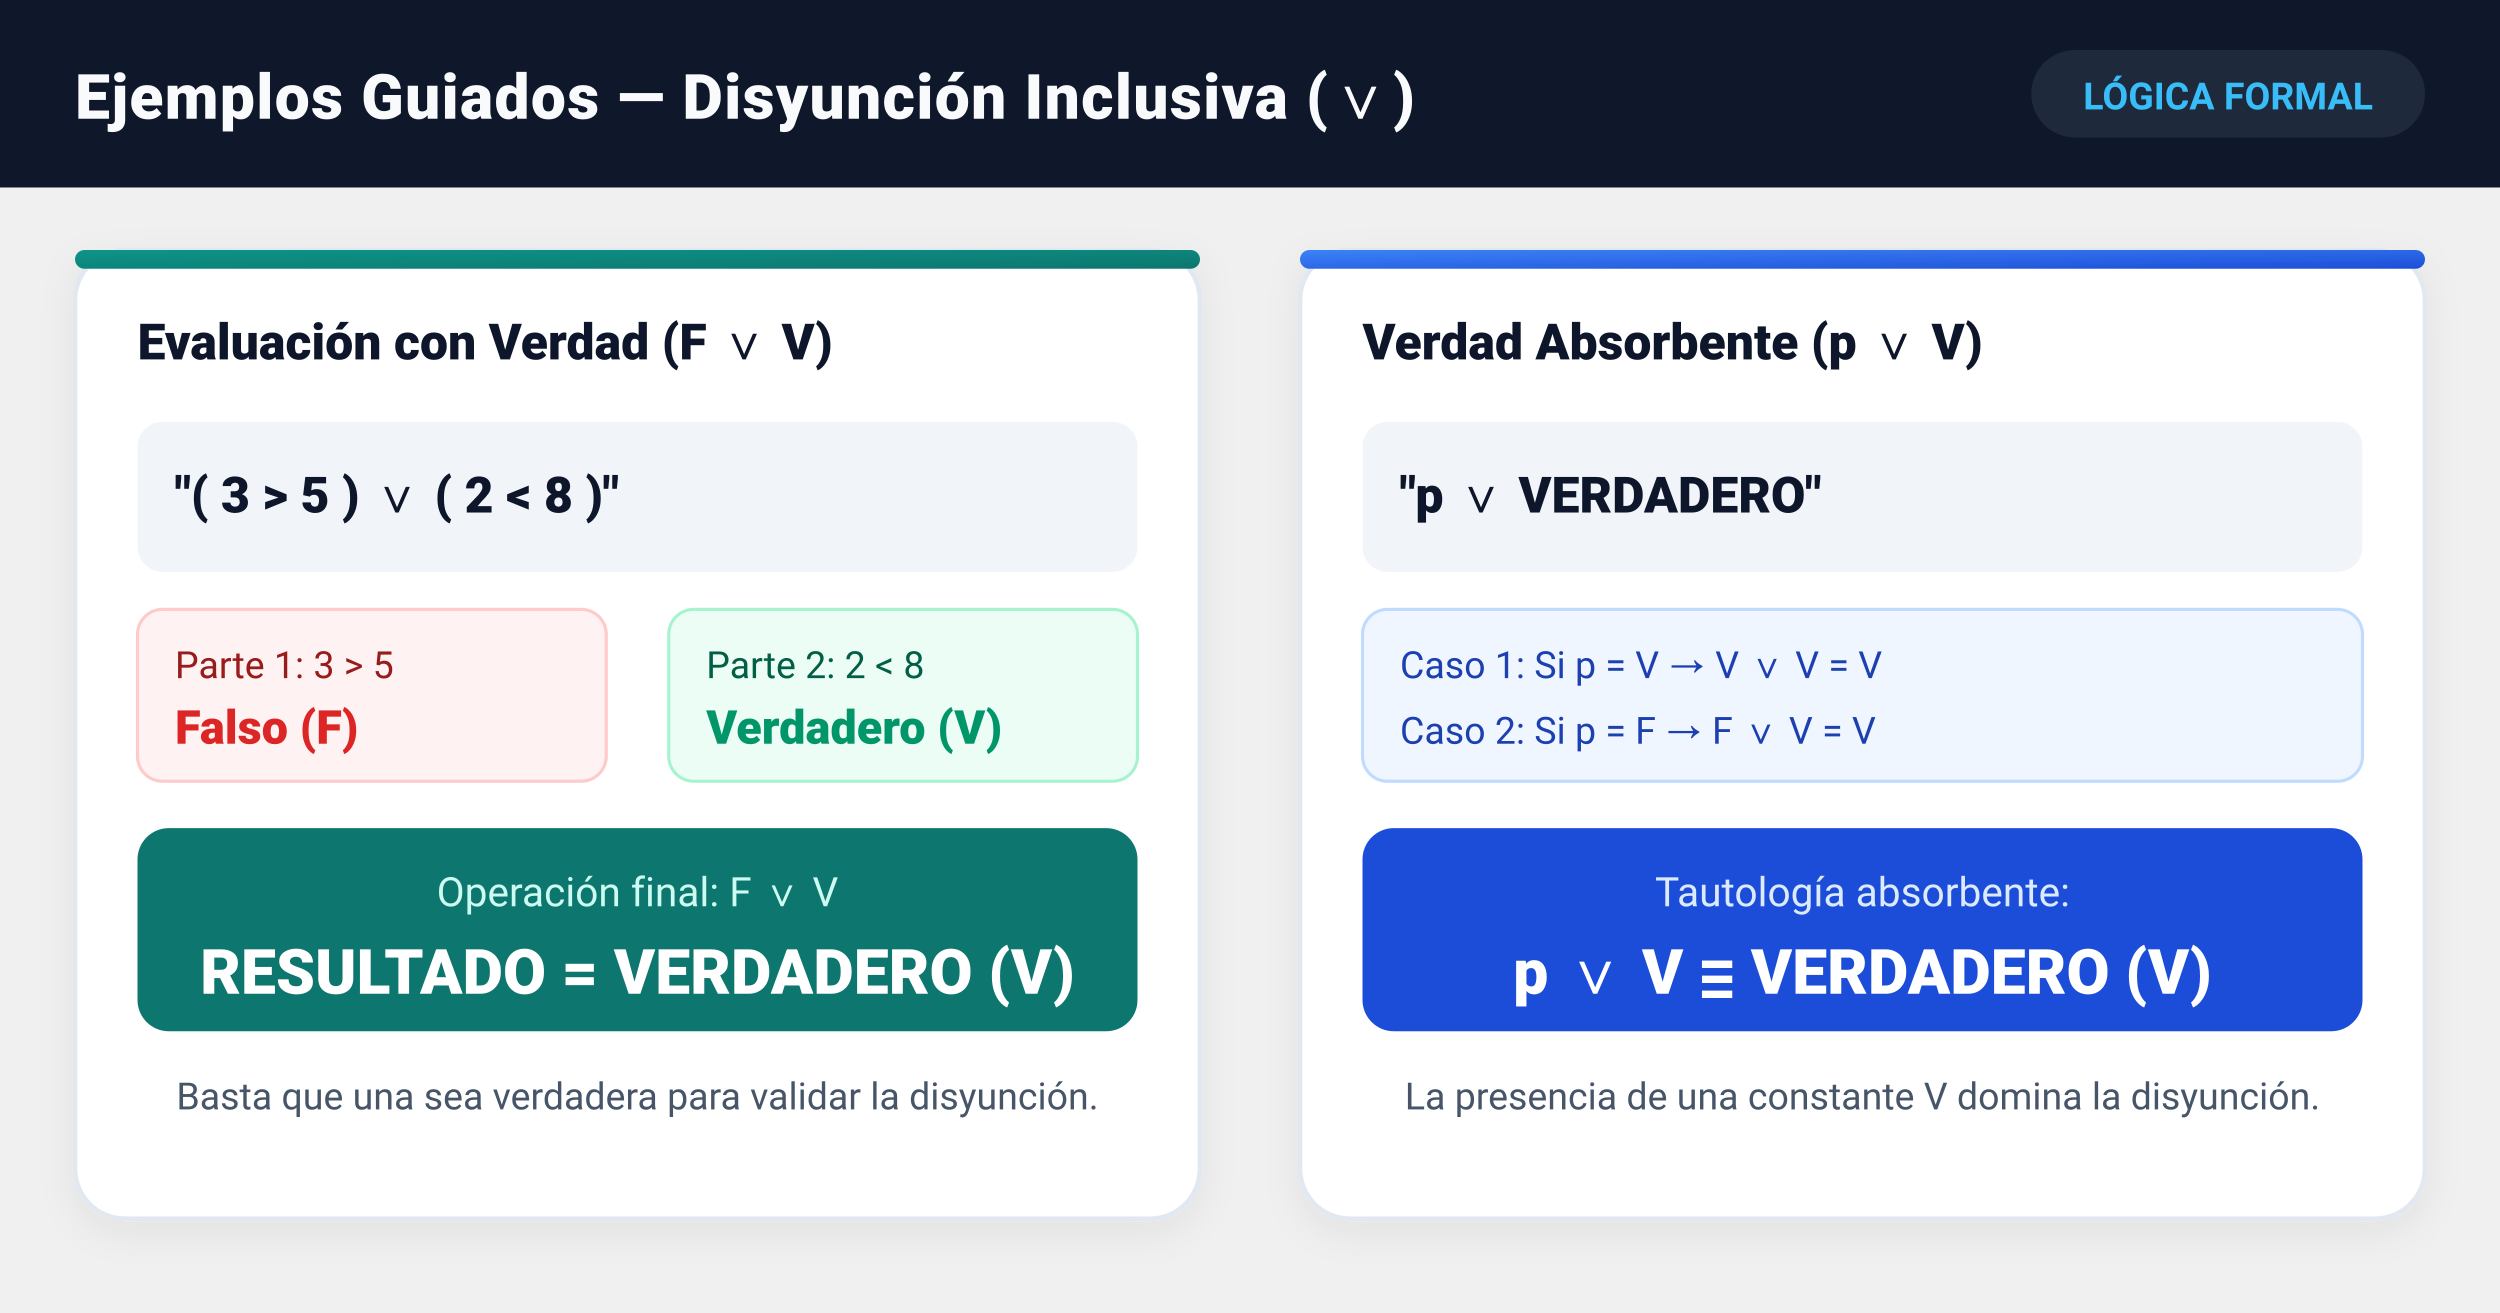
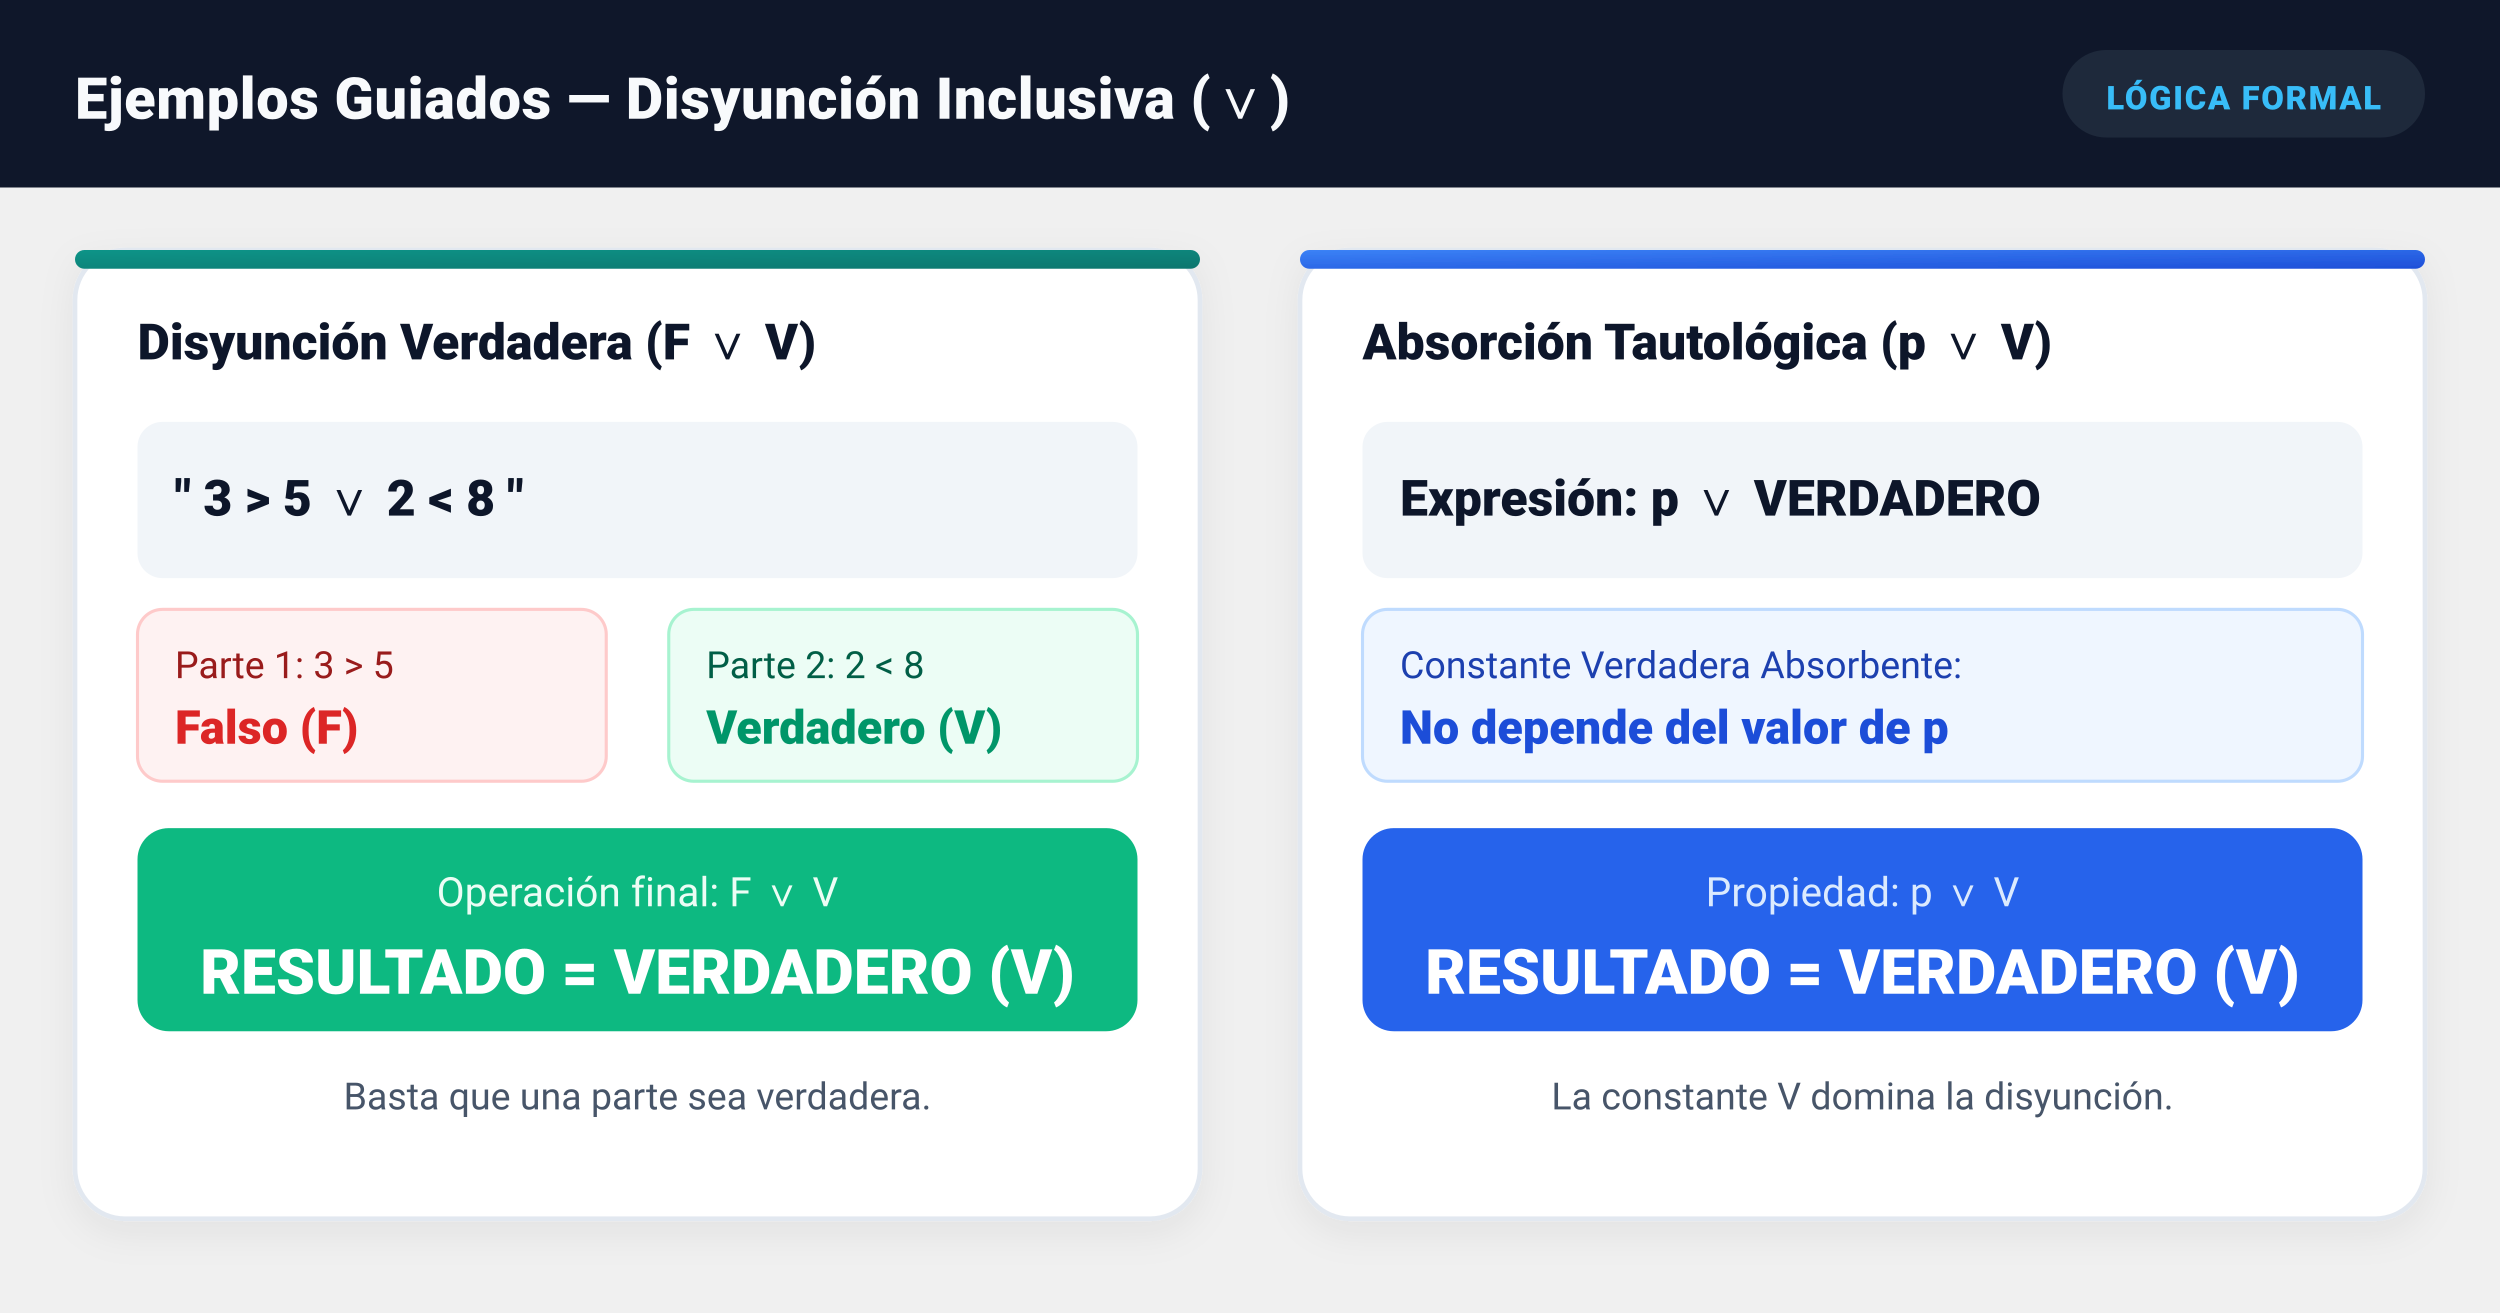
<svg xmlns="http://www.w3.org/2000/svg" viewBox="0 0 800 420" width="100%" height="100%" style="background:#f8fafc; font-family:system-ui,-apple-system,'Segoe UI',Roboto,Helvetica,Arial,sans-serif;">
  <defs>
    <filter id="shadow" x="-5%" y="-5%" width="110%" height="115%" filterUnits="userSpaceOnUse">
      <feDropShadow dx="0" dy="4" stdDeviation="6" flood-color="#0f172a" flood-opacity="0.06" />
    </filter>
    <linearGradient id="grad-teal" x1="0%" y1="0%" x2="100%" y2="100%">
      <stop offset="0%" stop-color="#0d9488" />
      <stop offset="100%" stop-color="#0f766e" />
    </linearGradient>
    <linearGradient id="grad-blue" x1="0%" y1="0%" x2="100%" y2="100%">
      <stop offset="0%" stop-color="#3b82f6" />
      <stop offset="100%" stop-color="#1d4ed8" />
    </linearGradient>
    <linearGradient id="grad-indigo" x1="0%" y1="0%" x2="100%" y2="100%">
      <stop offset="0%" stop-color="#6366f1" />
      <stop offset="100%" stop-color="#4338ca" />
    </linearGradient>
    <linearGradient id="grad-purple" x1="0%" y1="0%" x2="100%" y2="100%">
      <stop offset="0%" stop-color="#a855f7" />
      <stop offset="100%" stop-color="#7e22ce" />
    </linearGradient>
    <linearGradient id="grad-amber" x1="0%" y1="0%" x2="100%" y2="100%">
      <stop offset="0%" stop-color="#f59e0b" />
      <stop offset="100%" stop-color="#b45309" />
    </linearGradient>
    <linearGradient id="grad-rose" x1="0%" y1="0%" x2="100%" y2="100%">
      <stop offset="0%" stop-color="#f43f5e" />
      <stop offset="100%" stop-color="#be123c" />
    </linearGradient>
  </defs>
  <rect x="0" y="0" width="800" height="60" fill="#0f172a" />
-   <text x="24" y="38" fill="#f8fafc" font-size="20" font-weight="800" letter-spacing="0.02em">Ejemplos Guiados — Disyunción Inclusiva (∨)</text>
-   <rect x="650" y="16" width="126" height="28" rx="14" fill="#1e293b" />
-   <text x="713" y="35" fill="#38bdf8" font-size="12" font-weight="700" text-anchor="middle">LÓGICA FORMAL</text>
+   <text x="24" y="38" fill="#f8fafc" font-size="18.5" font-weight="800" letter-spacing="0.01em">Ejemplos Guiados — Disyunción Inclusiva (∨)</text>
+   <rect x="660" y="16" width="116" height="28" rx="14" fill="#1e293b" />
+   <text x="718" y="35" fill="#38bdf8" font-size="10.5" font-weight="800" text-anchor="middle" letter-spacing="0.05em">LÓGICA FORMAL</text>
  <g filter="url(#shadow)">
    <rect x="24" y="80" width="360" height="310" rx="16" fill="#ffffff" stroke="#e2e8f0" stroke-width="1.5" />
    <rect x="24" y="80" width="360" height="6" fill="url(#grad-teal)" rx="3" />
-     <text x="44" y="115" fill="#0f172a" font-size="16" font-weight="800">Evaluación con Verdad (F ∨ V)</text>
-     <rect x="44" y="135" width="320" height="48" rx="8" fill="#f1f5f9" />
-     <text x="56" y="164" fill="#0f172a" font-size="16" font-weight="800">"( 3 &gt; 5 )  ∨  ( 2 &lt; 8 )"</text>
+     <text x="44" y="115" fill="#0f172a" font-size="16" font-weight="800">Disyunción Verdadera (F ∨ V)</text>
+     <rect x="44" y="135" width="320" height="50" rx="8" fill="#f1f5f9" />
+     <text x="56" y="165" fill="#0f172a" font-size="16" font-weight="800">" 3 &gt; 5  ∨  2 &lt; 8 "</text>
    <rect x="44" y="195" width="150" height="55" rx="8" fill="#fef2f2" stroke="#fecaca" />
    <text x="56" y="217" fill="#991b1b" font-size="12">Parte 1: 3 &gt; 5</text>
    <text x="56" y="238" fill="#dc2626" font-size="15" font-weight="800">Falso (F)</text>
    <rect x="214" y="195" width="150" height="55" rx="8" fill="#ecfdf5" stroke="#a7f3d0" />
    <text x="226" y="217" fill="#065f46" font-size="12">Parte 2: 2 &lt; 8</text>
    <text x="226" y="238" fill="#059669" font-size="15" font-weight="800">Verdadero (V)</text>
-     <rect x="44" y="265" width="320" height="65" rx="10" fill="#0f766e" />
-     <text x="204" y="290" fill="#ccfbf1" font-size="13" text-anchor="middle">Operación final: F ∨ V</text>
+     <rect x="44" y="265" width="320" height="65" rx="10" fill="#10b981" />
+     <text x="204" y="290" fill="#ecfdf5" font-size="13" text-anchor="middle">Operación final: F ∨ V</text>
    <text x="204" y="318" fill="#ffffff" font-size="20" font-weight="900" text-anchor="middle">RESULTADO = VERDADERO (V)</text>
-     <text x="204" y="355" fill="#475569" font-size="12" text-anchor="middle">Basta que una sea verdadera para validar la disyunción.</text>
+     <text x="204" y="355" fill="#475569" font-size="12" text-anchor="middle">Basta que una parte sea verdadera.</text>
  </g>
  <g filter="url(#shadow)">
    <rect x="416" y="80" width="360" height="310" rx="16" fill="#ffffff" stroke="#e2e8f0" stroke-width="1.5" />
    <rect x="416" y="80" width="360" height="6" fill="url(#grad-blue)" rx="3" />
-     <text x="436" y="115" fill="#0f172a" font-size="16" font-weight="800">Verdad Absorbente (p ∨ V)</text>
-     <rect x="436" y="135" width="320" height="48" rx="8" fill="#f1f5f9" />
-     <text x="448" y="164" fill="#0f172a" font-size="16" font-weight="800">"p  ∨  VERDADERO"</text>
+     <text x="436" y="115" fill="#0f172a" font-size="16" font-weight="800">Absorción Tautológica (p ∨ V)</text>
+     <rect x="436" y="135" width="320" height="50" rx="8" fill="#f1f5f9" />
+     <text x="448" y="165" fill="#0f172a" font-size="16" font-weight="800">Expresión:  p  ∨  VERDADERO</text>
    <rect x="436" y="195" width="320" height="55" rx="8" fill="#eff6ff" stroke="#bfdbfe" />
-     <text x="448" y="217" fill="#1e40af" font-size="12">Caso 1: Si p = V  →  V ∨ V = V</text>
-     <text x="448" y="238" fill="#1e40af" font-size="12">Caso 2: Si p = F  →  F ∨ V = V</text>
-     <rect x="436" y="265" width="320" height="65" rx="10" fill="#1d4ed8" />
-     <text x="596" y="290" fill="#dbeafe" font-size="13" text-anchor="middle">Tautología absorbente:</text>
-     <text x="596" y="318" fill="#ffffff" font-size="20" font-weight="900" text-anchor="middle">p ∨ V ≡ VERDADERO (V)</text>
-     <text x="596" y="355" fill="#475569" font-size="12" text-anchor="middle">La presencia de una constante V domina la disyunción.</text>
+     <text x="448" y="217" fill="#1e40af" font-size="12">Constante Verdadera Absorbente:</text>
+     <text x="448" y="238" fill="#1d4ed8" font-size="15" font-weight="800">No depende del valor de p</text>
+     <rect x="436" y="265" width="320" height="65" rx="10" fill="#2563eb" />
+     <text x="596" y="290" fill="#dbeafe" font-size="13" text-anchor="middle">Propiedad: p ∨ V</text>
+     <text x="596" y="318" fill="#ffffff" font-size="20" font-weight="900" text-anchor="middle">RESULTADO = VERDADERO (V)</text>
+     <text x="596" y="355" fill="#475569" font-size="12" text-anchor="middle">La constante V domina la disyunción.</text>
  </g>
</svg>
